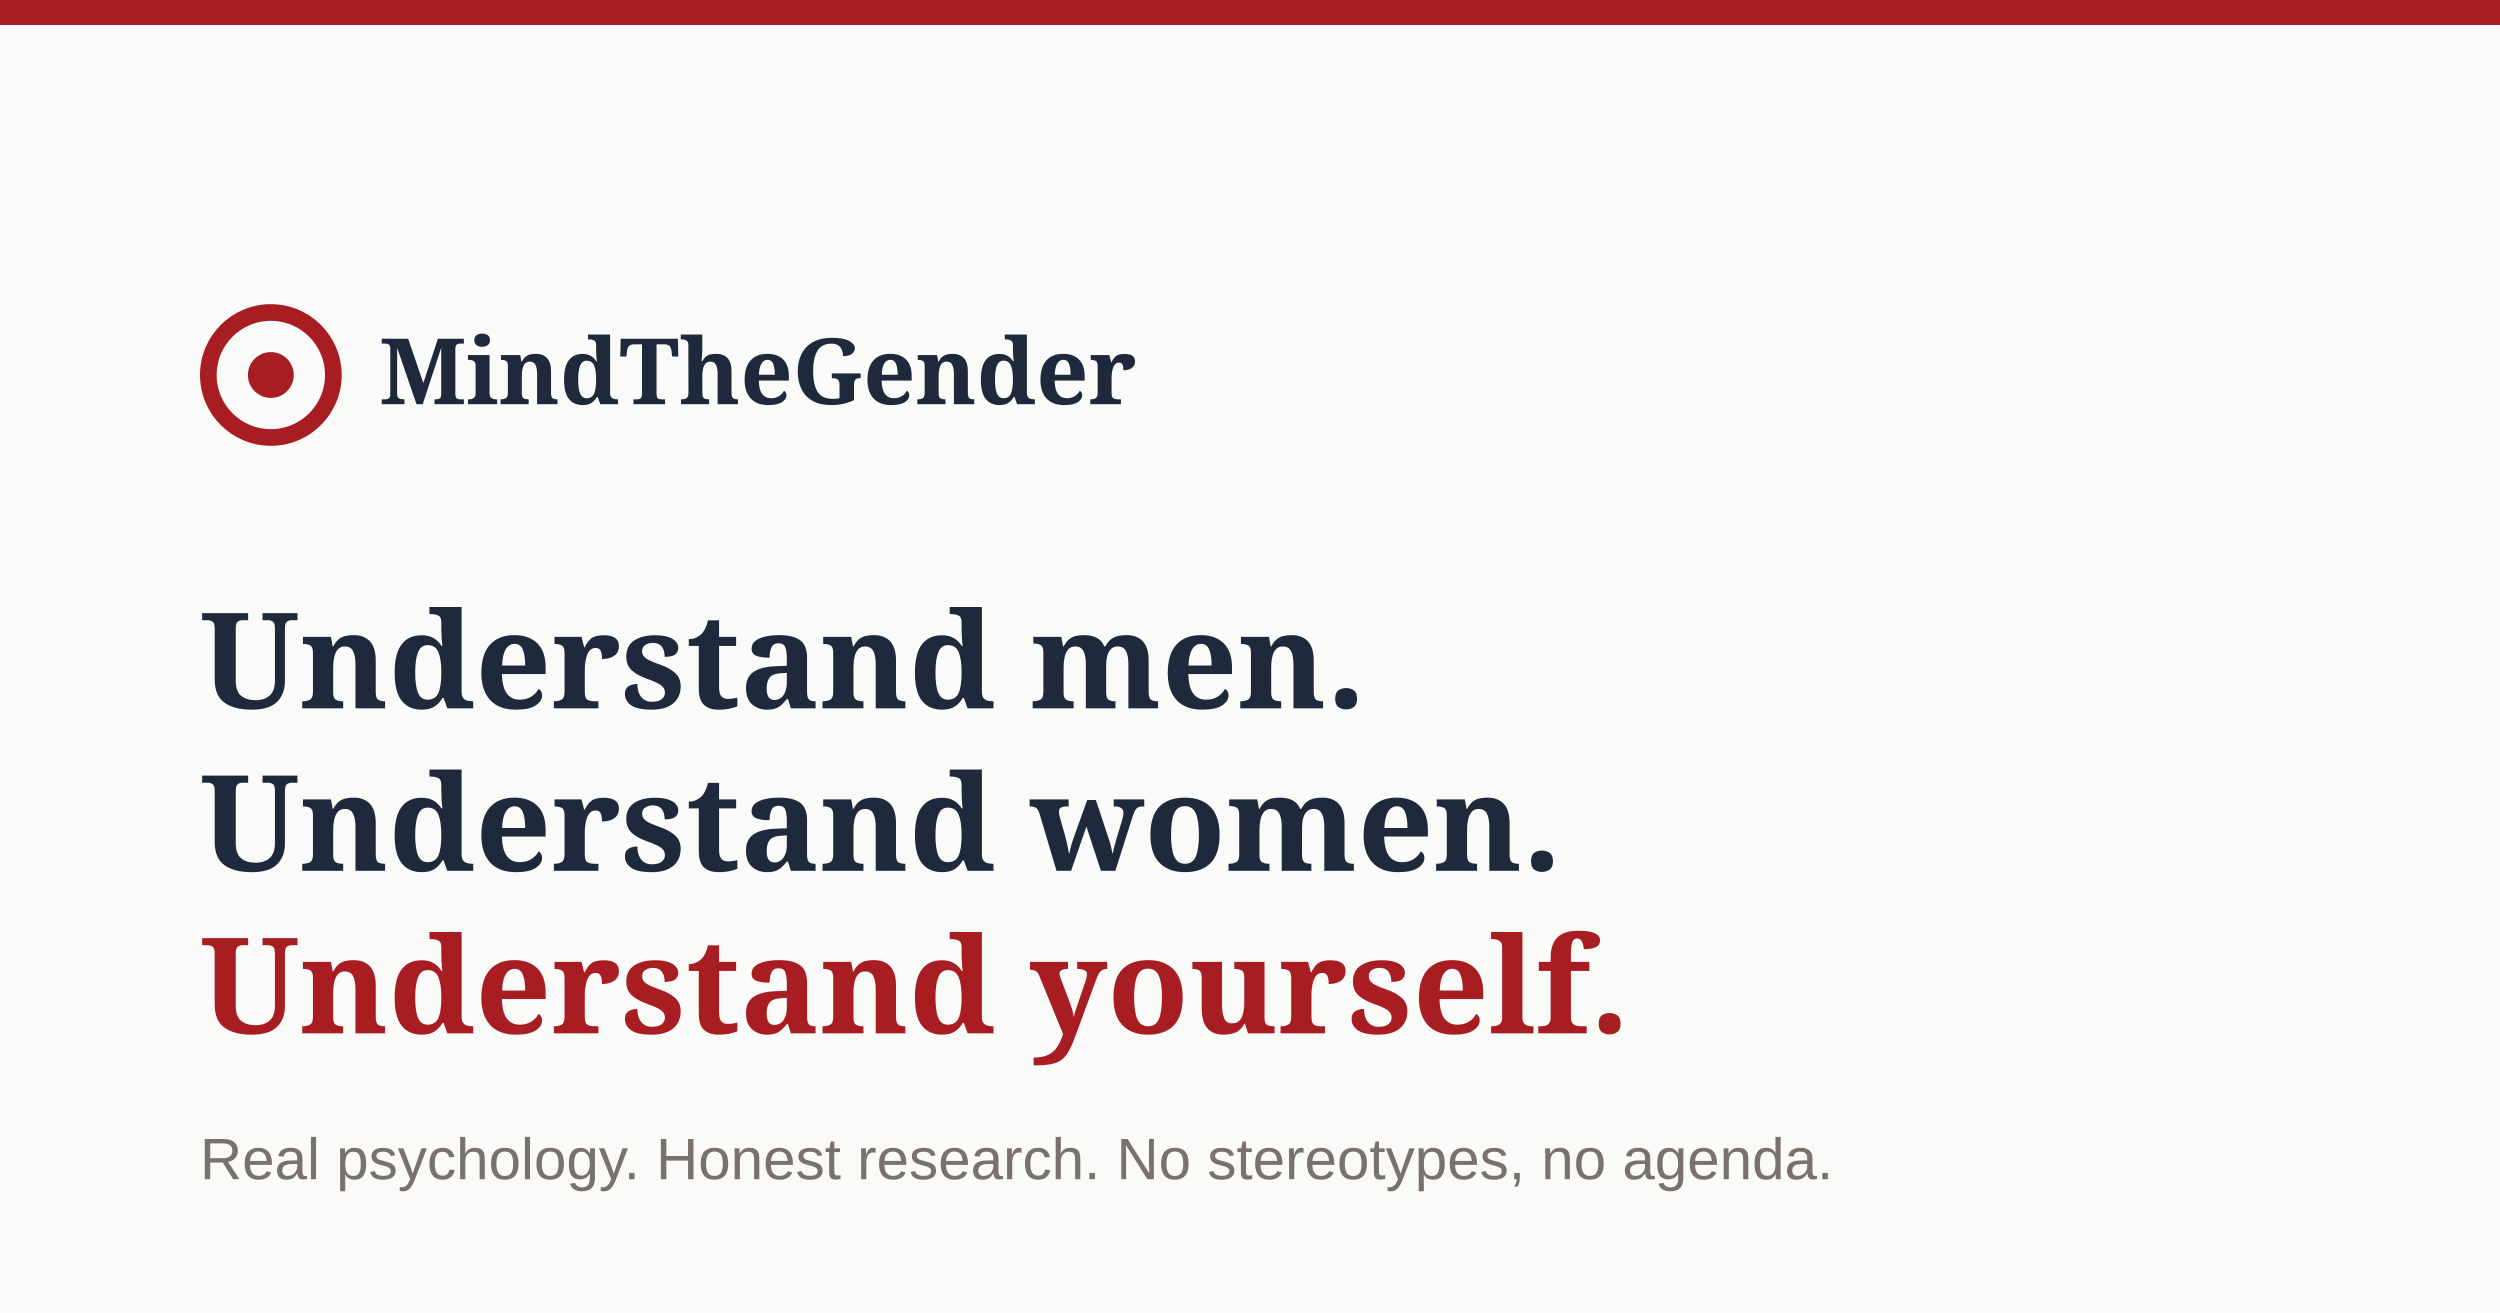
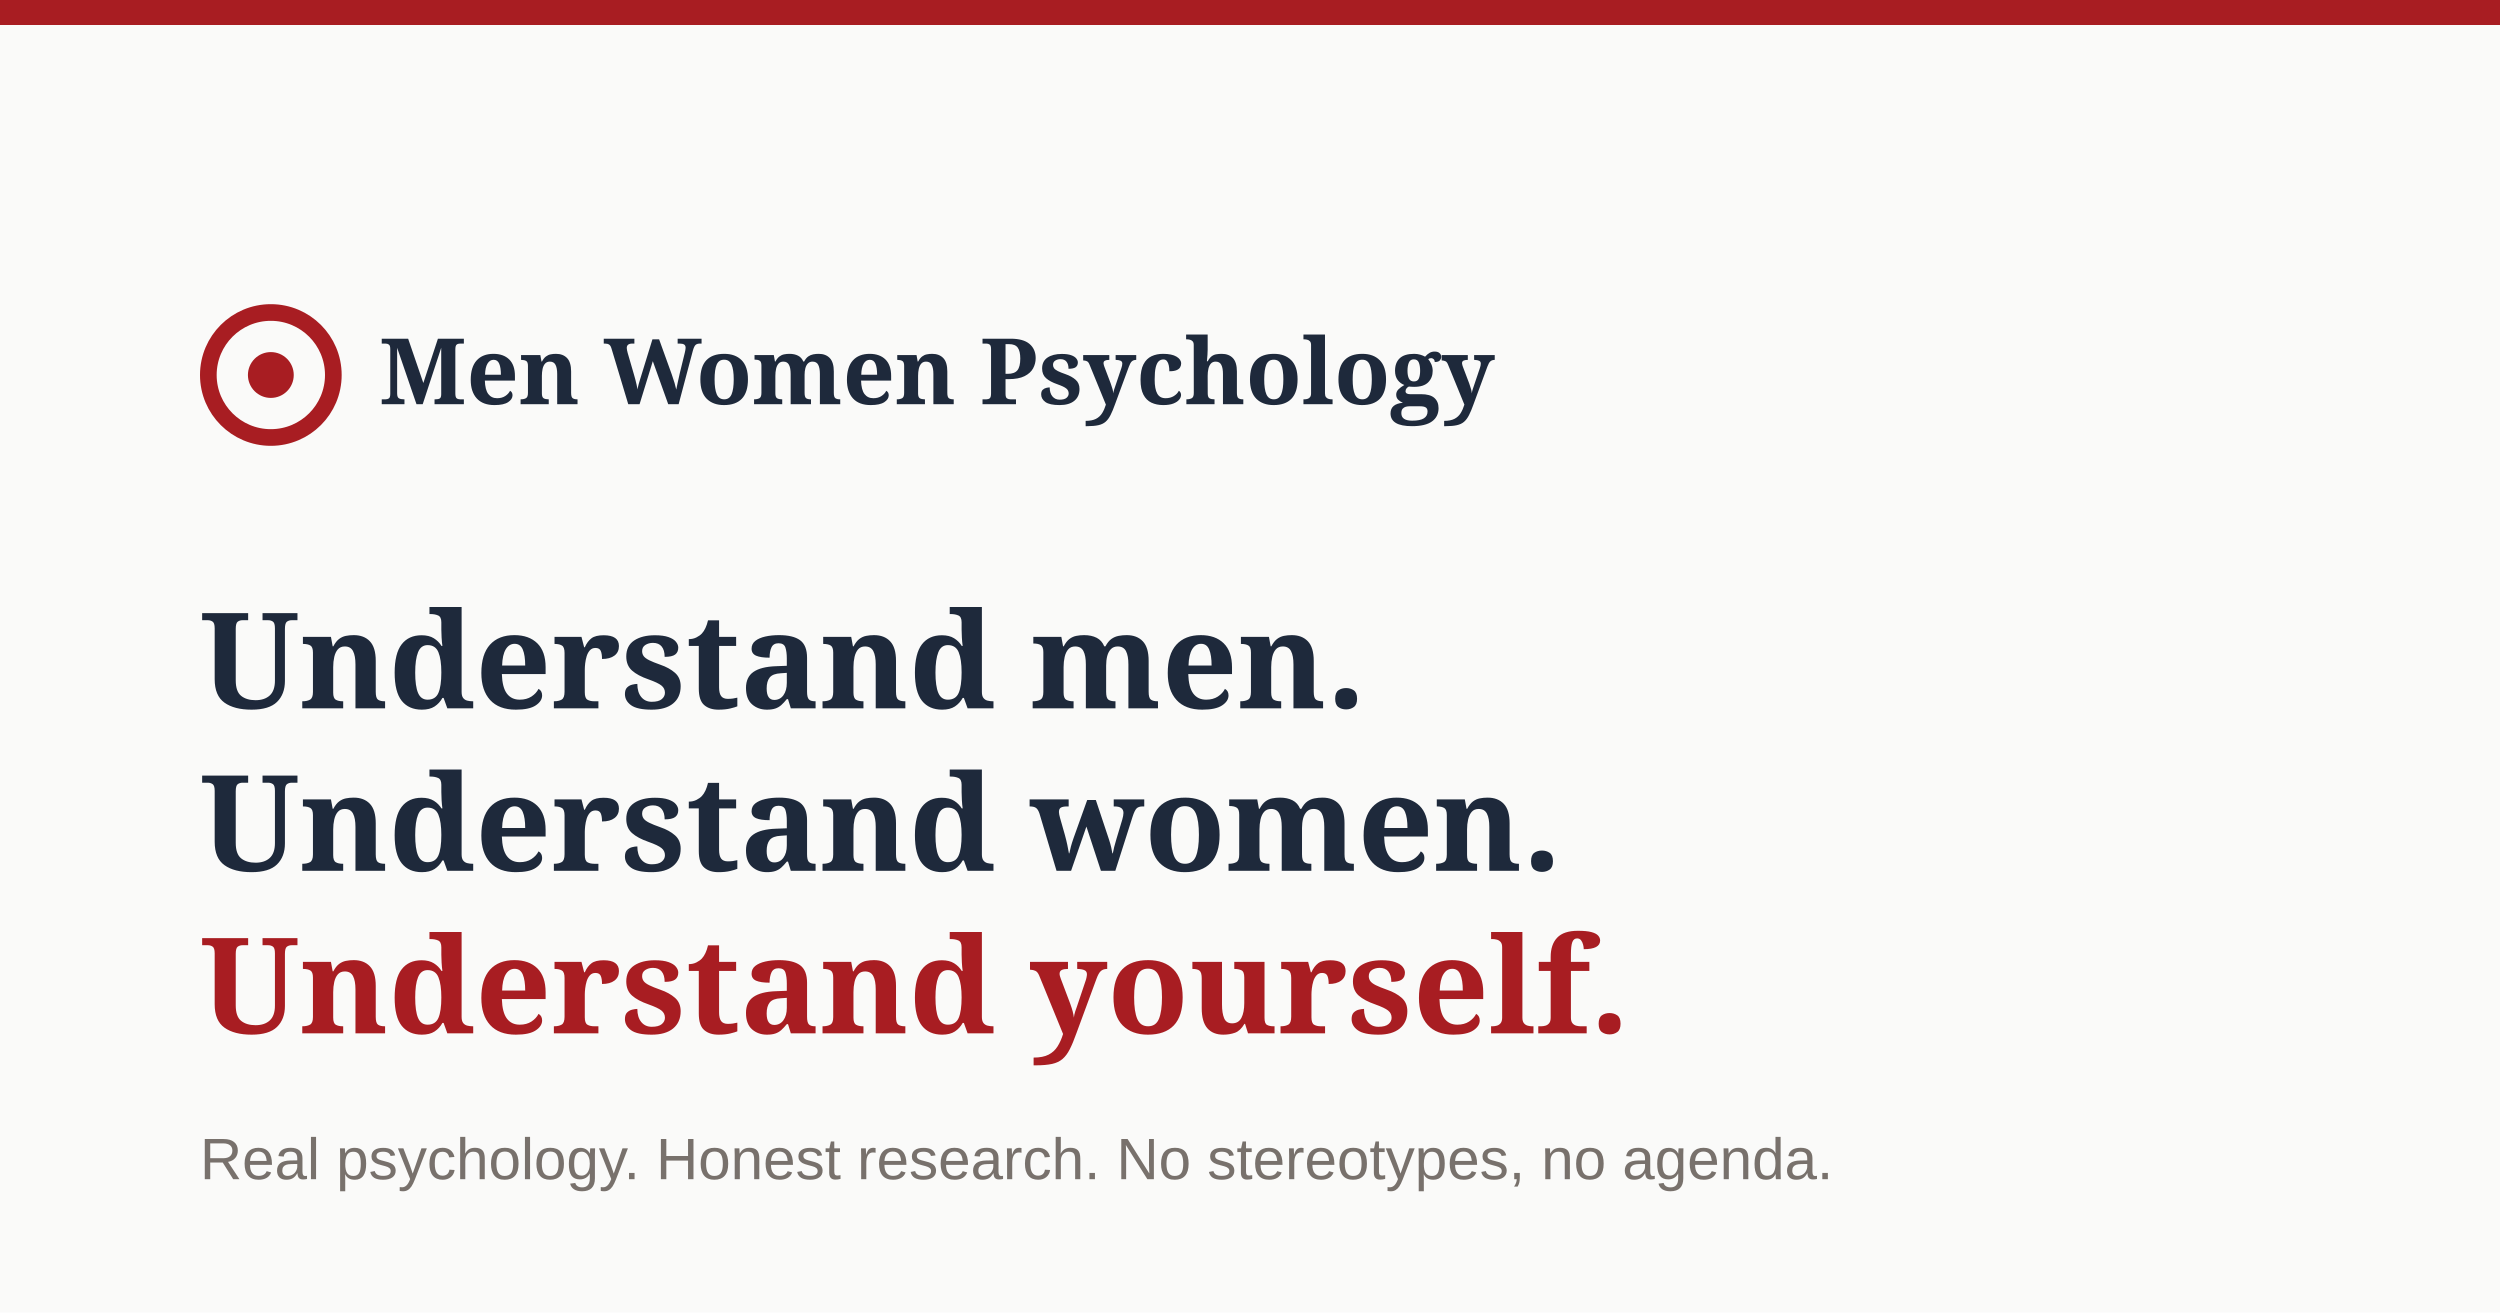
<svg xmlns="http://www.w3.org/2000/svg" width="1200" height="630" viewBox="0 0 1200 630">
  <rect width="1200" height="630" fill="#fafaf9" />
  <rect width="1200" height="12" fill="#a81d22" />
  <g transform="translate(96, 150)">
    <circle cx="34" cy="30" r="30" fill="none" stroke="#a81d22" stroke-width="8" />
    <circle cx="34" cy="30" r="11" fill="#a81d22" />
-     <text x="86" y="44" font-family="Georgia, serif" font-size="44" font-weight="600" fill="#1e293b">MindTheGender</text>
+     <text x="86" y="44" font-family="Georgia, serif" font-size="44" font-weight="600" fill="#1e293b">Men Women Psychology</text>
  </g>
  <text x="96" y="340" font-family="Georgia, serif" font-size="64" font-weight="600" fill="#1e293b">Understand men.</text>
  <text x="96" y="418" font-family="Georgia, serif" font-size="64" font-weight="600" fill="#1e293b">Understand women.</text>
  <text x="96" y="496" font-family="Georgia, serif" font-size="64" font-weight="600" fill="#a81d22">Understand yourself.</text>
  <text x="96" y="566" font-family="Arial, sans-serif" font-size="28" fill="#78716c">Real psychology. Honest research. No stereotypes, no agenda.</text>
</svg>
